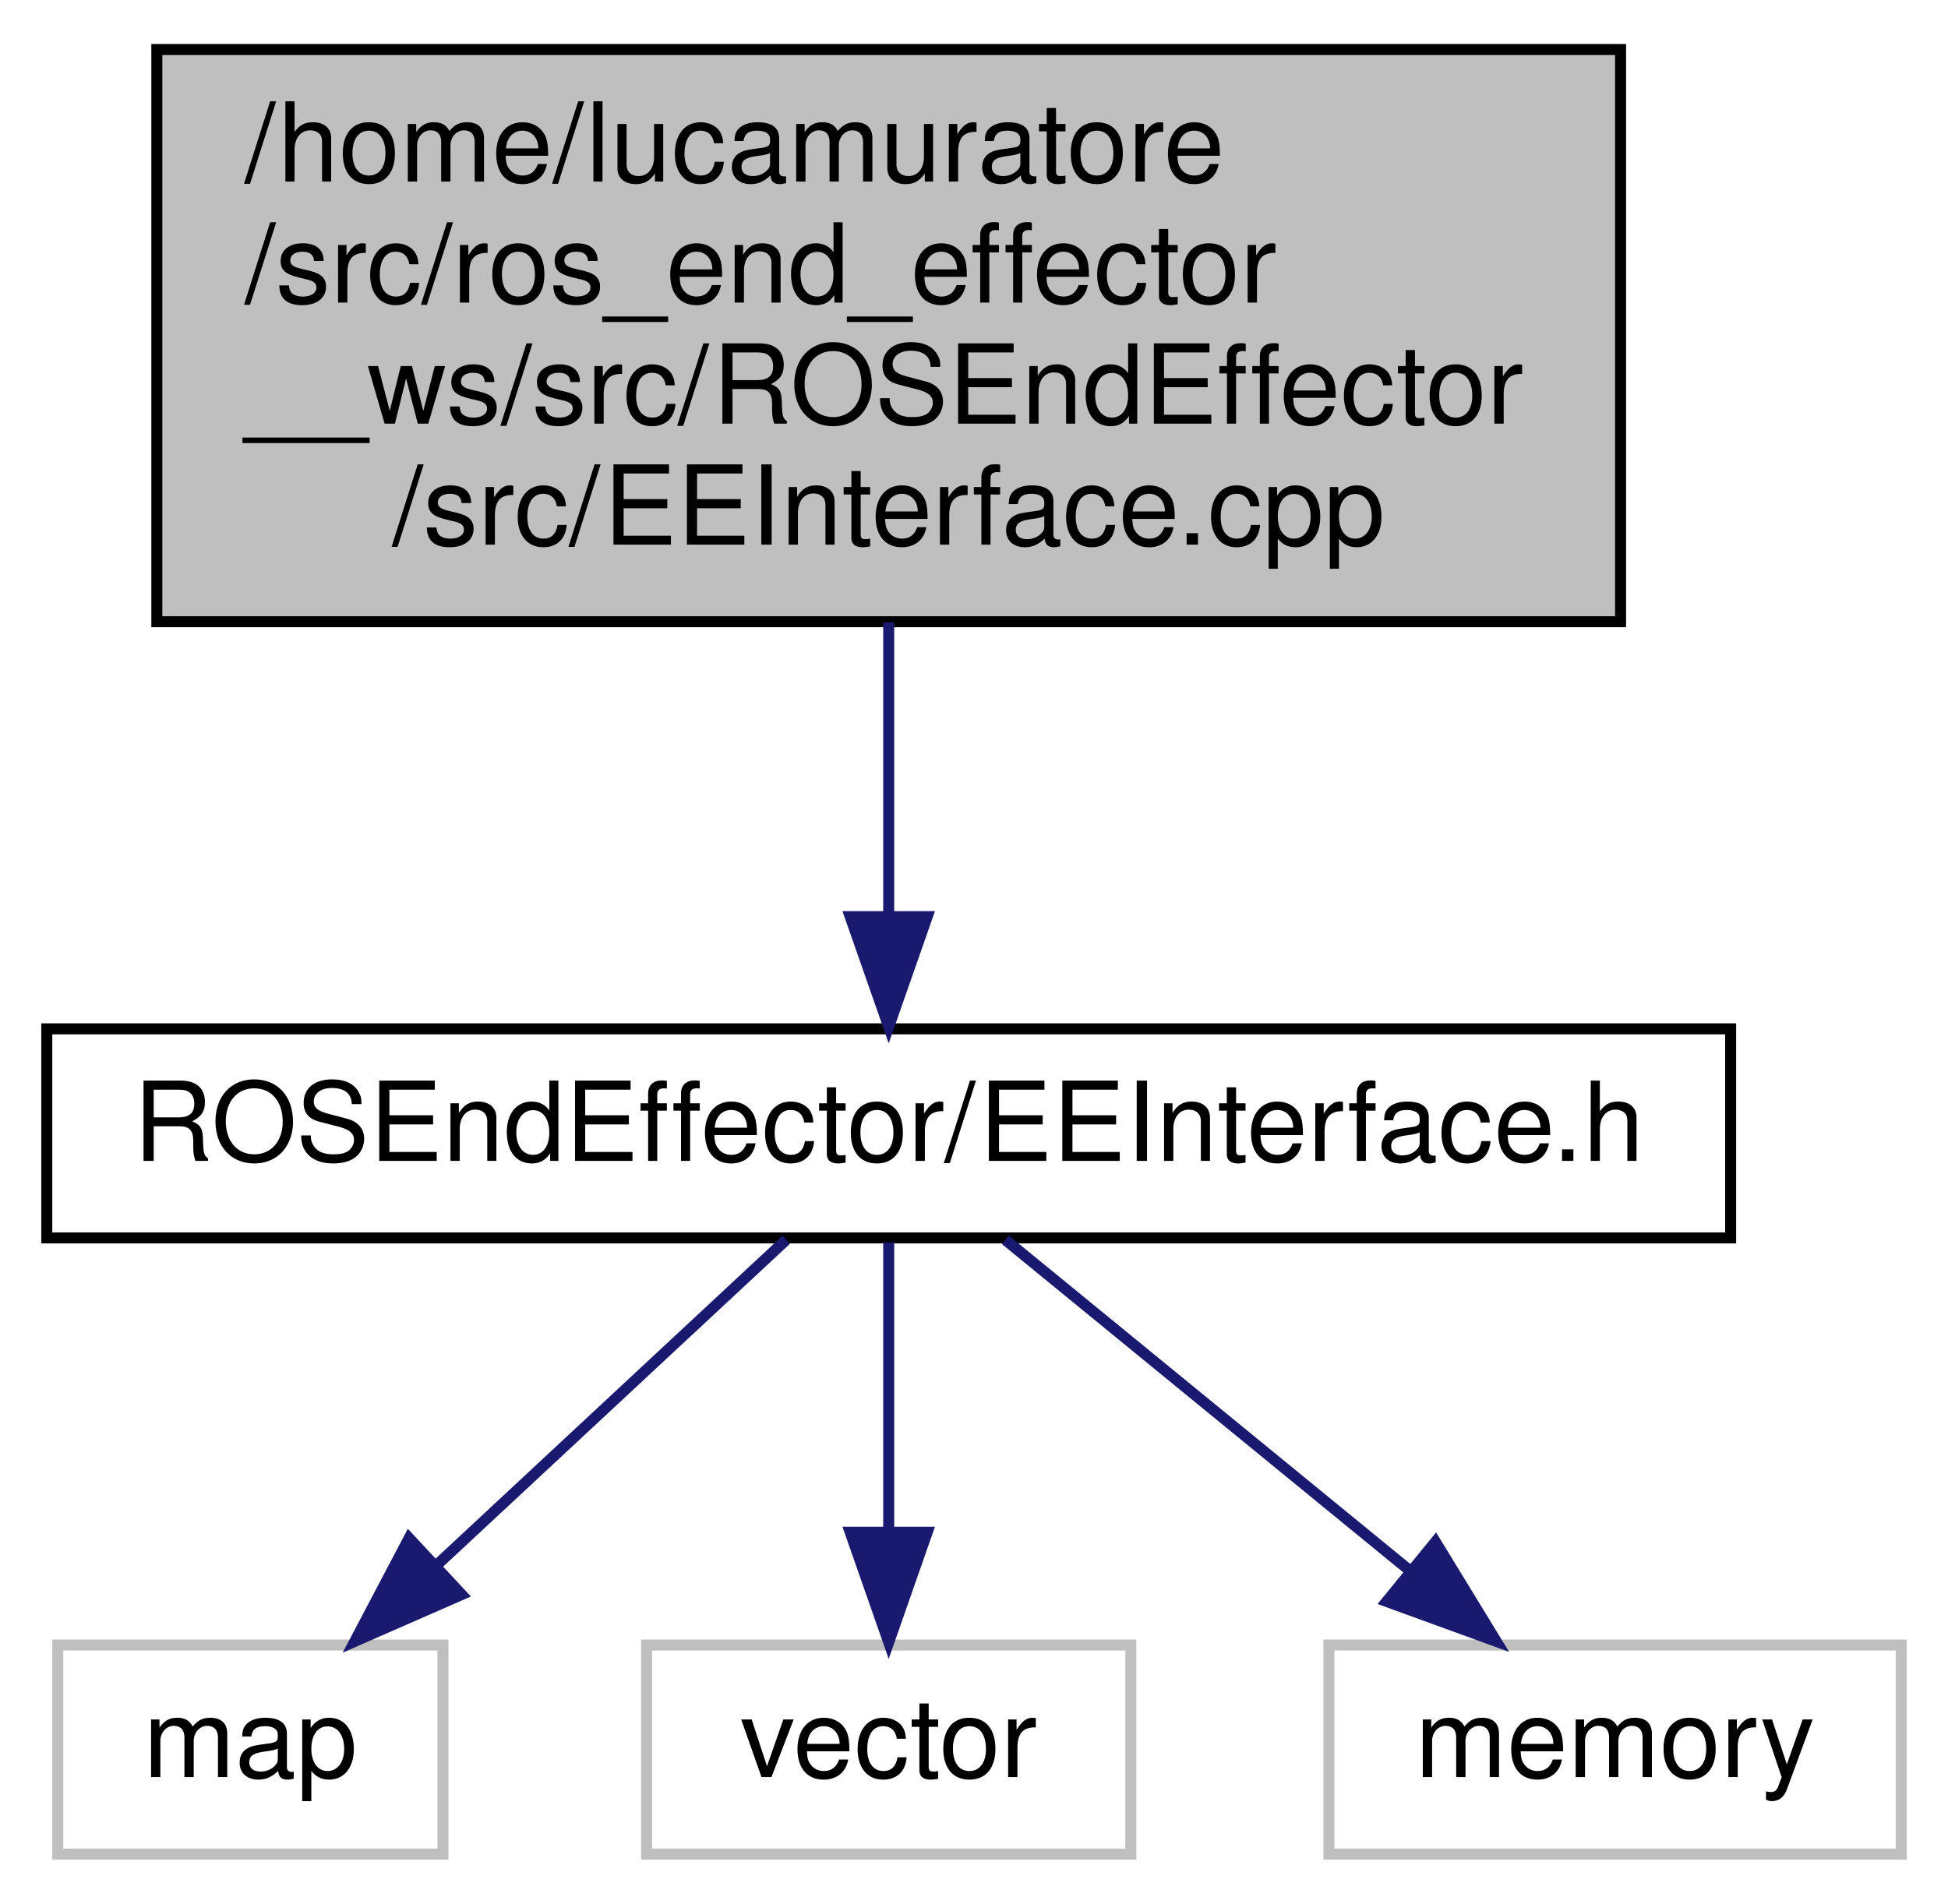
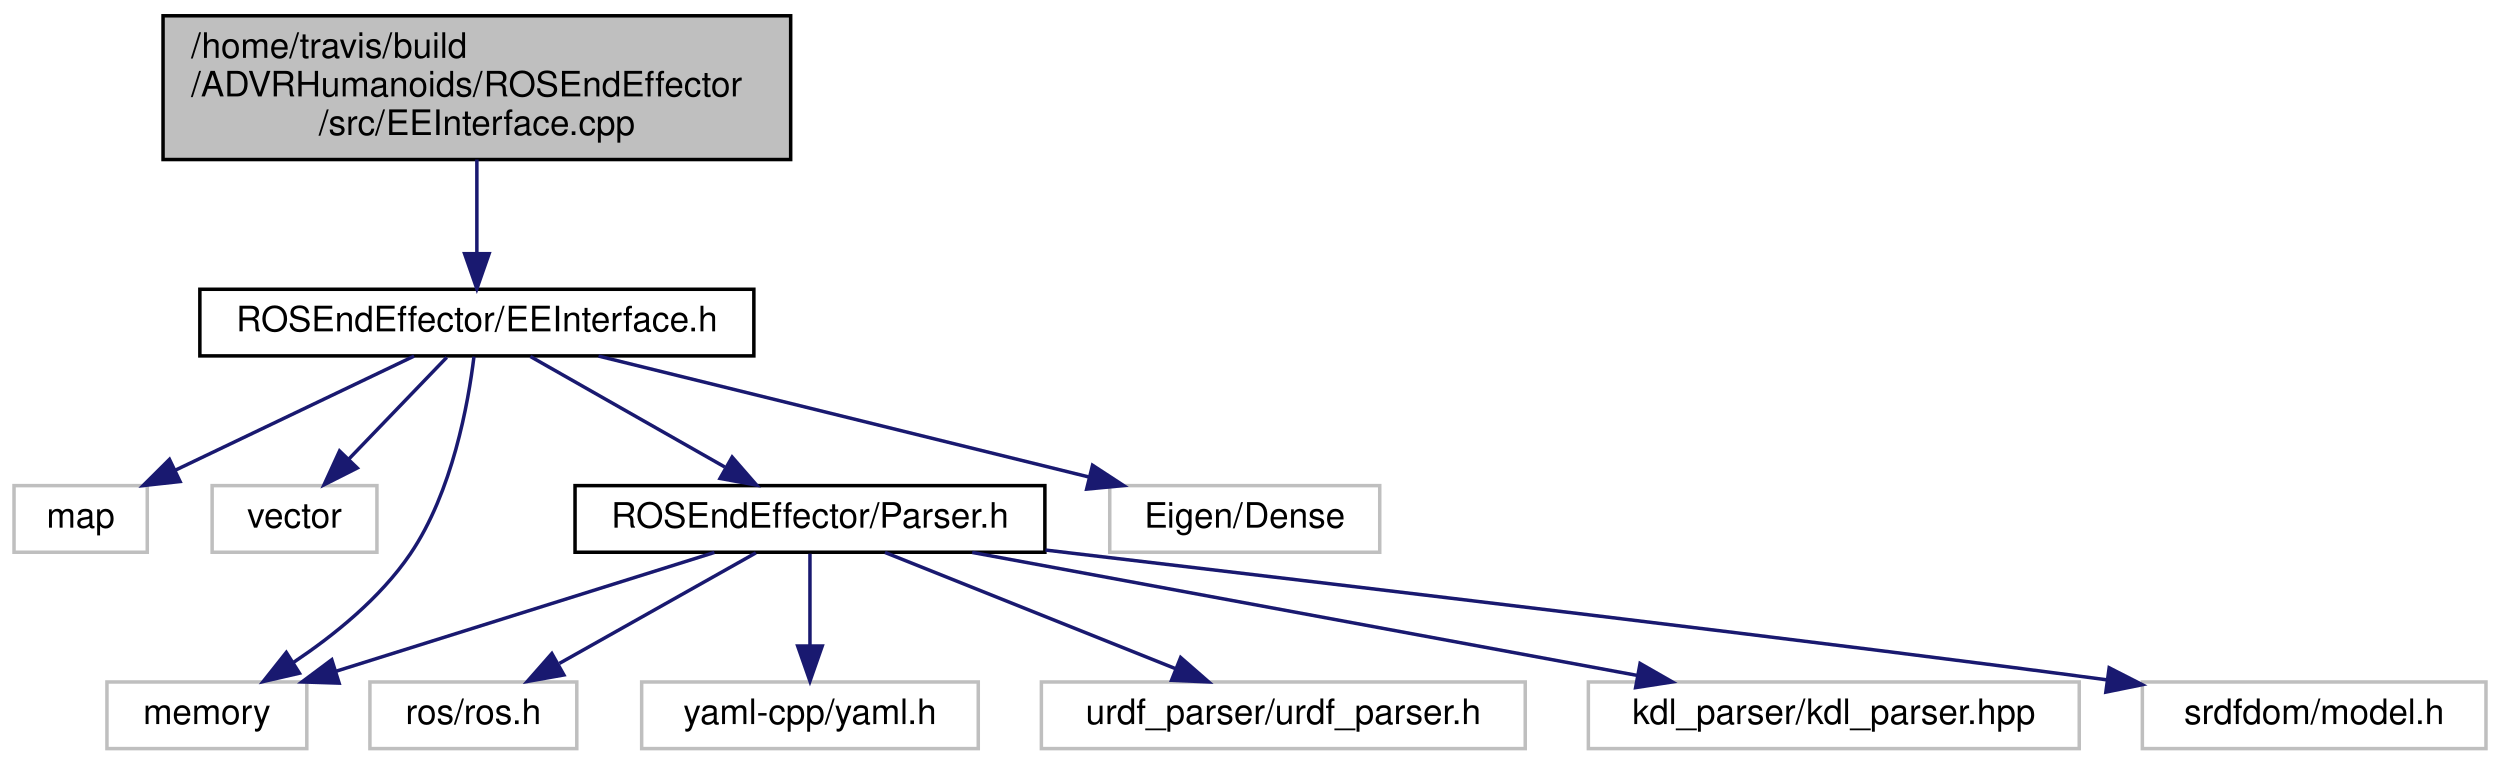
- <svg xmlns="http://www.w3.org/2000/svg" xmlns:xlink="http://www.w3.org/1999/xlink" width="177pt" height="173pt" viewBox="0.00 0.00 176.50 173.00">
-   <g id="graph0" class="graph" transform="scale(1 1) rotate(0) translate(4 169)">
+ <svg xmlns="http://www.w3.org/2000/svg" xmlns:xlink="http://www.w3.org/1999/xlink" width="713pt" height="218pt" viewBox="0.00 0.00 713.00 218.00">
+   <g id="graph0" class="graph" transform="scale(1 1) rotate(0) translate(4 214)">
    <g id="node1" class="node">
-       <polygon fill="#bfbfbf" stroke="black" points="10,-112.5 10,-164.5 143,-164.5 143,-112.5 10,-112.5" />
-       <text text-anchor="start" x="18" y="-152.5" font-family="Helvetica,sans-Serif" font-size="10.00">/home/lucamuratore</text>
-       <text text-anchor="start" x="18" y="-141.5" font-family="Helvetica,sans-Serif" font-size="10.00">/src/ros_end_effector</text>
-       <text text-anchor="start" x="18" y="-130.5" font-family="Helvetica,sans-Serif" font-size="10.00">__ws/src/ROSEndEffector</text>
-       <text text-anchor="middle" x="76.5" y="-119.5" font-family="Helvetica,sans-Serif" font-size="10.00">/src/EEInterface.cpp</text>
+       <polygon fill="#bfbfbf" stroke="black" points="42.5,-168.5 42.5,-209.5 221.5,-209.5 221.5,-168.5 42.5,-168.5" />
+       <text text-anchor="start" x="50.5" y="-197.5" font-family="Helvetica,sans-Serif" font-size="10.00">/home/travis/build</text>
+       <text text-anchor="start" x="50.5" y="-186.5" font-family="Helvetica,sans-Serif" font-size="10.00">/ADVRHumanoids/ROSEndEffector</text>
+       <text text-anchor="middle" x="132" y="-175.5" font-family="Helvetica,sans-Serif" font-size="10.00">/src/EEInterface.cpp</text>
    </g>
    <g id="node2" class="node">
      <g id="a_node2">
        <a xlink:href="EEInterface_8h.html" target="_top" xlink:title="ROSEndEffector/EEInterface.h">
-           <polygon fill="none" stroke="black" points="0,-56.5 0,-75.5 153,-75.5 153,-56.5 0,-56.5" />
-           <text text-anchor="middle" x="76.5" y="-63.5" font-family="Helvetica,sans-Serif" font-size="10.00">ROSEndEffector/EEInterface.h</text>
+           <polygon fill="none" stroke="black" points="53,-112.5 53,-131.5 211,-131.5 211,-112.5 53,-112.5" />
+           <text text-anchor="middle" x="132" y="-119.5" font-family="Helvetica,sans-Serif" font-size="10.00">ROSEndEffector/EEInterface.h</text>
        </a>
      </g>
    </g>
    <g id="edge1" class="edge">
-       <path fill="none" stroke="midnightblue" d="M76.5,-112.446C76.5,-103.73 76.5,-94.105 76.5,-85.964" />
-       <polygon fill="midnightblue" stroke="midnightblue" points="80,-85.695 76.5,-75.695 73,-85.695 80,-85.695" />
+       <path fill="none" stroke="midnightblue" d="M132,-168.498C132,-160.065 132,-150.235 132,-141.874" />
+       <polygon fill="midnightblue" stroke="midnightblue" points="135.5,-141.652 132,-131.652 128.5,-141.653 135.5,-141.652" />
    </g>
    <g id="node3" class="node">
-       <polygon fill="none" stroke="#bfbfbf" points="1,-0.5 1,-19.5 36,-19.5 36,-0.5 1,-0.5" />
-       <text text-anchor="middle" x="18.5" y="-7.5" font-family="Helvetica,sans-Serif" font-size="10.00">map</text>
+       <polygon fill="none" stroke="#bfbfbf" points="0,-56.5 0,-75.5 38,-75.5 38,-56.5 0,-56.5" />
+       <text text-anchor="middle" x="19" y="-63.5" font-family="Helvetica,sans-Serif" font-size="10.00">map</text>
    </g>
    <g id="edge2" class="edge">
-       <path fill="none" stroke="midnightblue" d="M67.181,-56.324C58.607,-48.341 45.688,-36.313 35.312,-26.653" />
-       <polygon fill="midnightblue" stroke="midnightblue" points="37.692,-24.087 27.988,-19.834 32.922,-29.21 37.692,-24.087" />
+       <path fill="none" stroke="midnightblue" d="M114.095,-112.444C95.746,-103.675 66.995,-89.936 45.906,-79.858" />
+       <polygon fill="midnightblue" stroke="midnightblue" points="47.353,-76.67 36.821,-75.516 44.335,-82.986 47.353,-76.67" />
    </g>
    <g id="node4" class="node">
-       <polygon fill="none" stroke="#bfbfbf" points="54.5,-0.5 54.5,-19.5 98.5,-19.5 98.5,-0.5 54.5,-0.5" />
-       <text text-anchor="middle" x="76.5" y="-7.5" font-family="Helvetica,sans-Serif" font-size="10.00">vector</text>
+       <polygon fill="none" stroke="#bfbfbf" points="56.5,-56.5 56.5,-75.5 103.5,-75.5 103.5,-56.5 56.5,-56.5" />
+       <text text-anchor="middle" x="80" y="-63.5" font-family="Helvetica,sans-Serif" font-size="10.00">vector</text>
    </g>
    <g id="edge3" class="edge">
-       <path fill="none" stroke="midnightblue" d="M76.5,-56.083C76.5,-49.006 76.5,-38.861 76.5,-29.986" />
-       <polygon fill="midnightblue" stroke="midnightblue" points="80,-29.751 76.5,-19.751 73,-29.751 80,-29.751" />
+       <path fill="none" stroke="midnightblue" d="M123.413,-112.083C115.841,-104.22 104.622,-92.569 95.486,-83.081" />
+       <polygon fill="midnightblue" stroke="midnightblue" points="97.885,-80.527 88.427,-75.751 92.842,-85.382 97.885,-80.527" />
    </g>
    <g id="node5" class="node">
-       <polygon fill="none" stroke="#bfbfbf" points="116.5,-0.5 116.5,-19.5 168.5,-19.5 168.5,-0.5 116.5,-0.5" />
-       <text text-anchor="middle" x="142.5" y="-7.5" font-family="Helvetica,sans-Serif" font-size="10.00">memory</text>
+       <polygon fill="none" stroke="#bfbfbf" points="26.5,-0.5 26.5,-19.5 83.5,-19.5 83.5,-0.5 26.5,-0.5" />
+       <text text-anchor="middle" x="55" y="-7.5" font-family="Helvetica,sans-Serif" font-size="10.00">memory</text>
    </g>
    <g id="edge4" class="edge">
-       <path fill="none" stroke="midnightblue" d="M87.104,-56.324C96.956,-48.263 111.851,-36.077 123.715,-26.369" />
-       <polygon fill="midnightblue" stroke="midnightblue" points="126.18,-28.875 131.703,-19.834 121.747,-23.457 126.18,-28.875" />
+       <path fill="none" stroke="midnightblue" d="M131.173,-112.28C129.564,-99.079 125.041,-73.688 113,-56 104.428,-43.407 91.216,-32.763 79.566,-24.994" />
+       <polygon fill="midnightblue" stroke="midnightblue" points="81.389,-22.006 71.064,-19.628 77.653,-27.925 81.389,-22.006" />
+     </g>
+     <g id="node6" class="node">
+       <g id="a_node6">
+         <a xlink:href="Parser_8h.html" target="_top" xlink:title="ROSEndEffector/Parser.h">
+           <polygon fill="none" stroke="black" points="160,-56.5 160,-75.5 294,-75.5 294,-56.5 160,-56.5" />
+           <text text-anchor="middle" x="227" y="-63.5" font-family="Helvetica,sans-Serif" font-size="10.00">ROSEndEffector/Parser.h</text>
+         </a>
+       </g>
+     </g>
+     <g id="edge5" class="edge">
+       <path fill="none" stroke="midnightblue" d="M147.263,-112.324C162.221,-103.822 185.255,-90.729 202.727,-80.797" />
+       <polygon fill="midnightblue" stroke="midnightblue" points="204.81,-83.639 211.774,-75.654 201.351,-77.553 204.81,-83.639" />
+     </g>
+     <g id="node12" class="node">
+       <polygon fill="none" stroke="#bfbfbf" points="312.5,-56.5 312.5,-75.5 389.5,-75.5 389.5,-56.5 312.5,-56.5" />
+       <text text-anchor="middle" x="351" y="-63.5" font-family="Helvetica,sans-Serif" font-size="10.00">Eigen/Dense</text>
+     </g>
+     <g id="edge12" class="edge">
+       <path fill="none" stroke="midnightblue" d="M166.701,-112.444C204.585,-103.102 265.349,-88.119 306.662,-77.933" />
+       <polygon fill="midnightblue" stroke="midnightblue" points="307.59,-81.309 316.461,-75.516 305.914,-74.512 307.59,-81.309" />
+     </g>
+     <g id="edge6" class="edge">
+       <path fill="none" stroke="midnightblue" d="M199.746,-56.444C170.559,-47.28 124.079,-32.688 91.691,-22.519" />
+       <polygon fill="midnightblue" stroke="midnightblue" points="92.716,-19.173 82.126,-19.516 90.619,-25.851 92.716,-19.173" />
+     </g>
+     <g id="node7" class="node">
+       <polygon fill="none" stroke="#bfbfbf" points="101.5,-0.5 101.5,-19.5 160.5,-19.5 160.5,-0.5 101.5,-0.5" />
+       <text text-anchor="middle" x="131" y="-7.5" font-family="Helvetica,sans-Serif" font-size="10.00">ros/ros.h</text>
+     </g>
+     <g id="edge7" class="edge">
+       <path fill="none" stroke="midnightblue" d="M211.576,-56.324C196.46,-47.822 173.185,-34.729 155.529,-24.797" />
+       <polygon fill="midnightblue" stroke="midnightblue" points="156.817,-21.507 146.386,-19.654 153.386,-27.608 156.817,-21.507" />
+     </g>
+     <g id="node8" class="node">
+       <polygon fill="none" stroke="#bfbfbf" points="179,-0.5 179,-19.5 275,-19.5 275,-0.5 179,-0.5" />
+       <text text-anchor="middle" x="227" y="-7.5" font-family="Helvetica,sans-Serif" font-size="10.00">yaml-cpp/yaml.h</text>
+     </g>
+     <g id="edge8" class="edge">
+       <path fill="none" stroke="midnightblue" d="M227,-56.083C227,-49.006 227,-38.861 227,-29.986" />
+       <polygon fill="midnightblue" stroke="midnightblue" points="230.5,-29.751 227,-19.751 223.5,-29.751 230.5,-29.751" />
+     </g>
+     <g id="node9" class="node">
+       <polygon fill="none" stroke="#bfbfbf" points="293,-0.5 293,-19.5 431,-19.5 431,-0.5 293,-0.5" />
+       <text text-anchor="middle" x="362" y="-7.5" font-family="Helvetica,sans-Serif" font-size="10.00">urdf_parser/urdf_parser.h</text>
+     </g>
+     <g id="edge9" class="edge">
+       <path fill="none" stroke="midnightblue" d="M248.391,-56.444C270.707,-47.517 305.903,-33.439 331.208,-23.317" />
+       <polygon fill="midnightblue" stroke="midnightblue" points="332.724,-26.48 340.709,-19.516 330.124,-19.981 332.724,-26.48" />
+     </g>
+     <g id="node10" class="node">
+       <polygon fill="none" stroke="#bfbfbf" points="449,-0.5 449,-19.5 589,-19.5 589,-0.5 449,-0.5" />
+       <text text-anchor="middle" x="519" y="-7.5" font-family="Helvetica,sans-Serif" font-size="10.00">kdl_parser/kdl_parser.hpp</text>
+     </g>
+     <g id="edge10" class="edge">
+       <path fill="none" stroke="midnightblue" d="M273.268,-56.444C324.741,-46.925 407.893,-31.547 462.999,-21.356" />
+       <polygon fill="midnightblue" stroke="midnightblue" points="463.751,-24.777 472.948,-19.516 462.478,-17.893 463.751,-24.777" />
+     </g>
+     <g id="node11" class="node">
+       <polygon fill="none" stroke="#bfbfbf" points="607,-0.5 607,-19.5 705,-19.5 705,-0.5 607,-0.5" />
+       <text text-anchor="middle" x="656" y="-7.5" font-family="Helvetica,sans-Serif" font-size="10.00">srdfdom/model.h</text>
+     </g>
+     <g id="edge11" class="edge">
+       <path fill="none" stroke="midnightblue" d="M294.169,-57.125C380.242,-46.988 525.853,-29.679 596.672,-20.132" />
+       <polygon fill="midnightblue" stroke="midnightblue" points="597.535,-23.547 606.969,-18.726 596.587,-16.611 597.535,-23.547" />
    </g>
  </g>
</svg>
